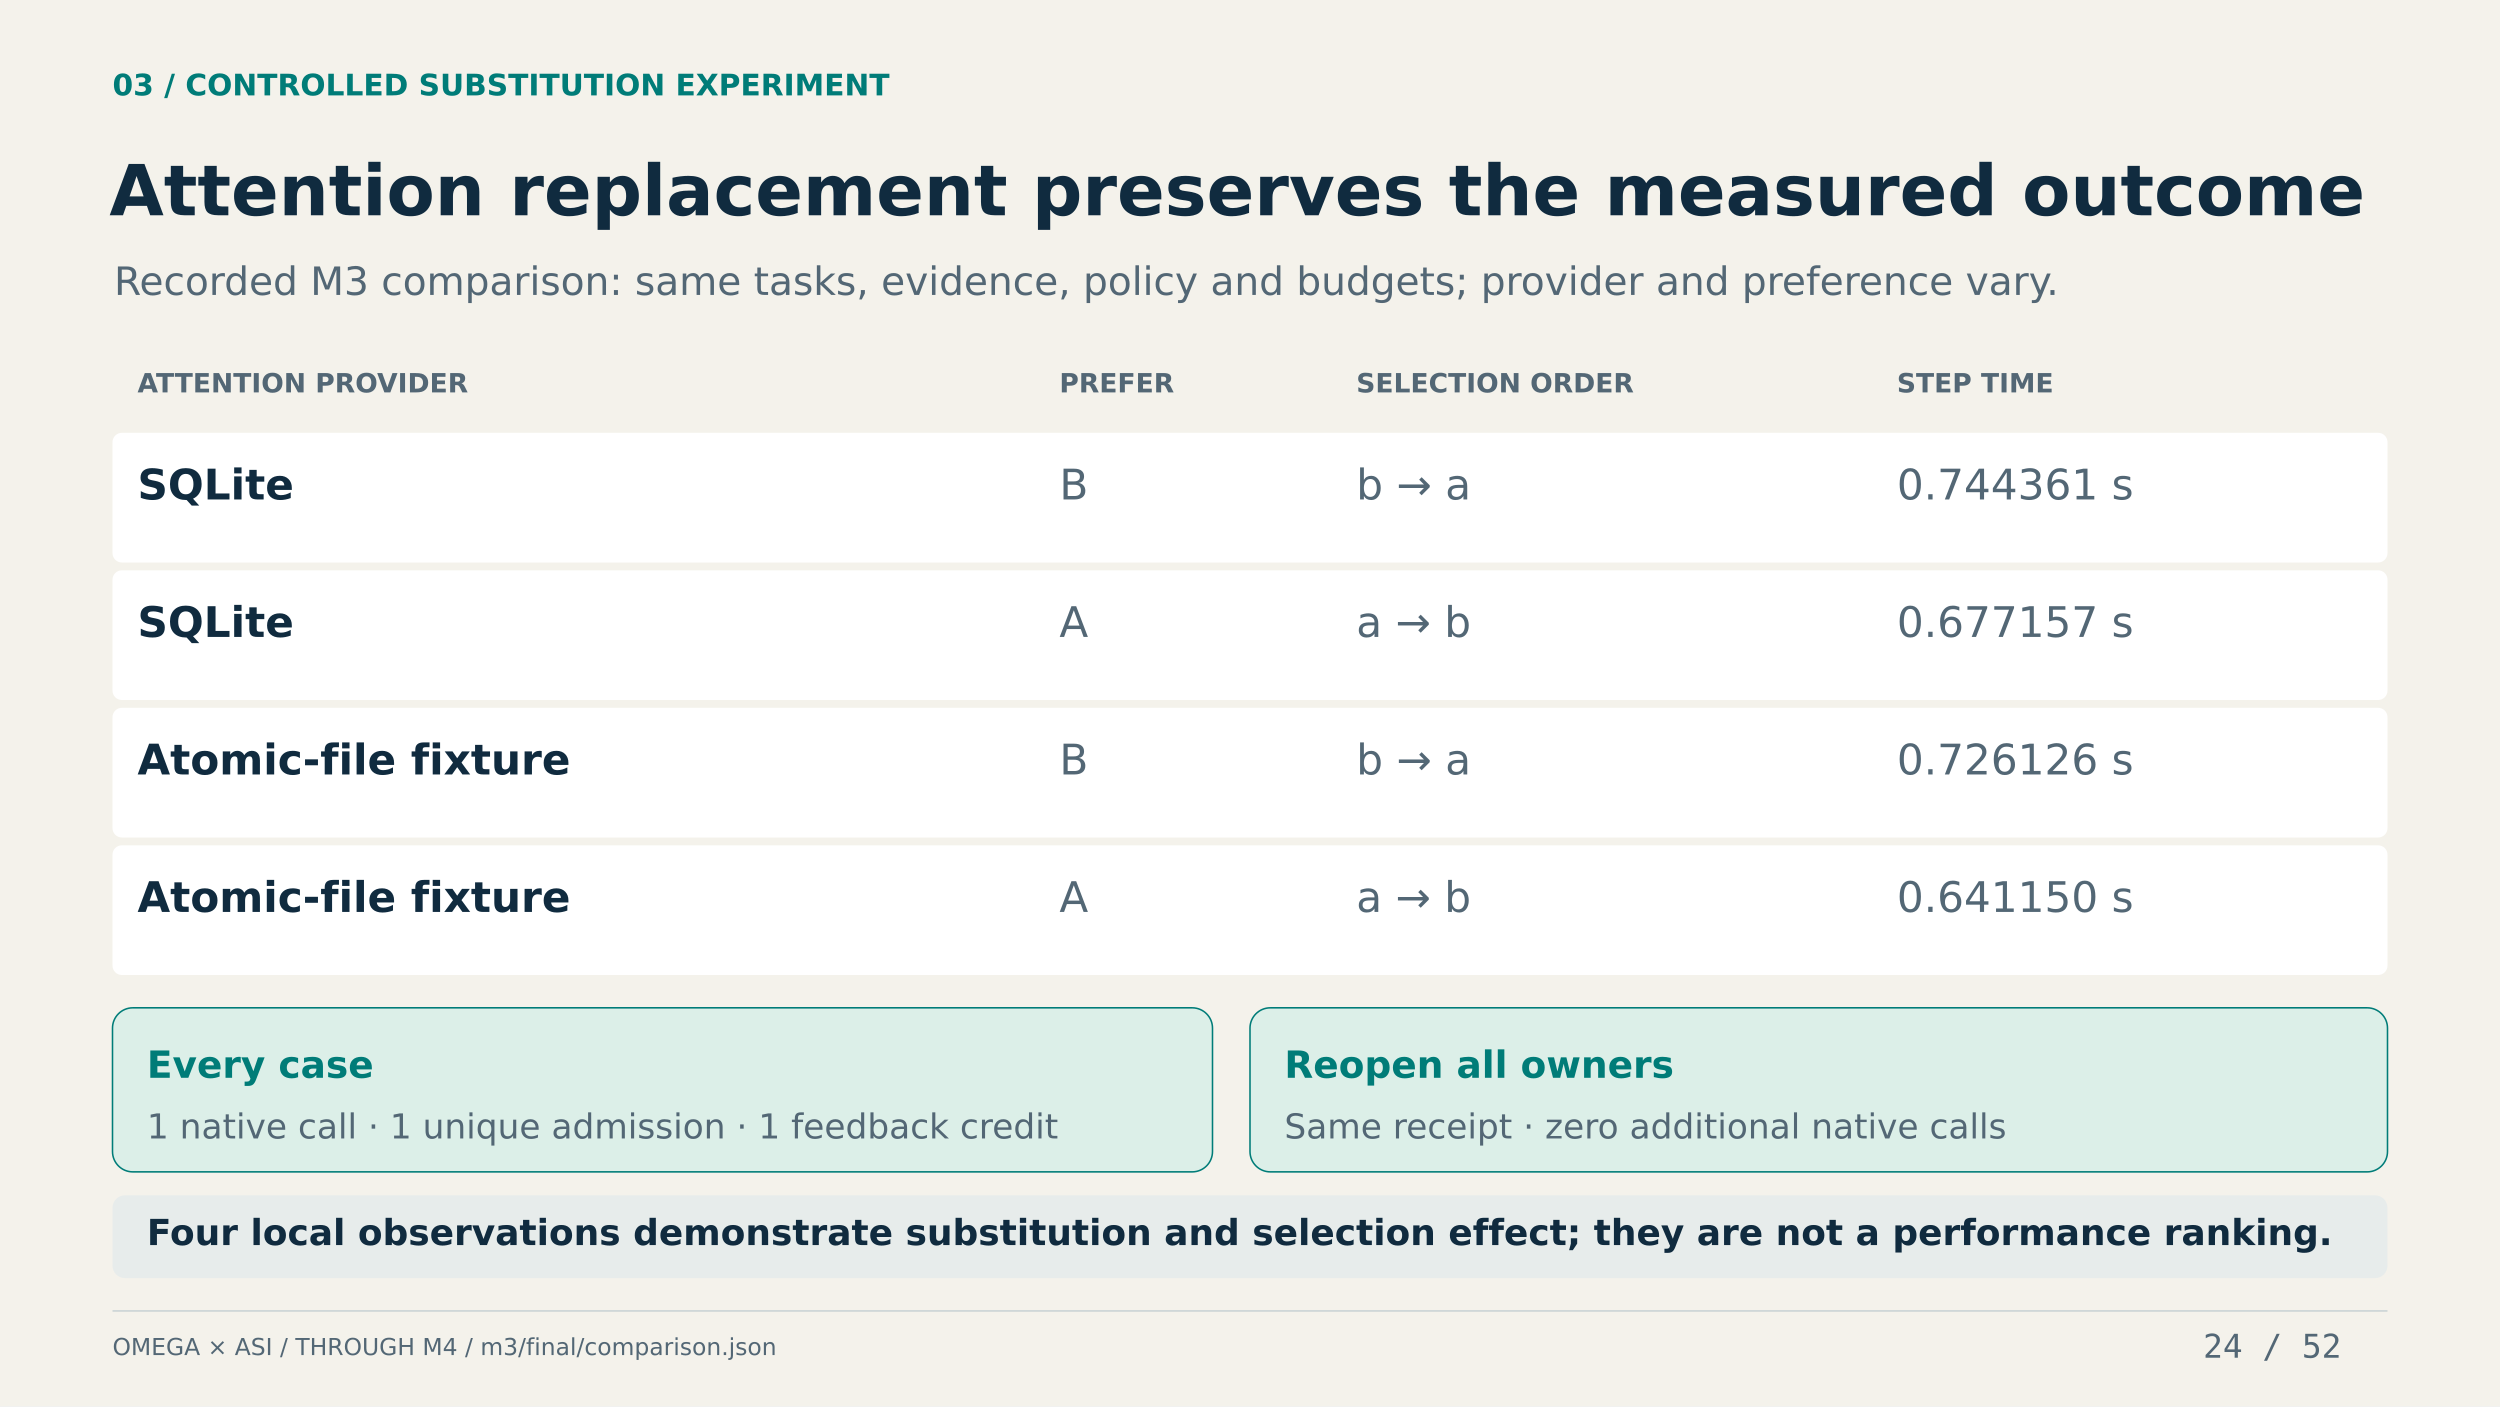
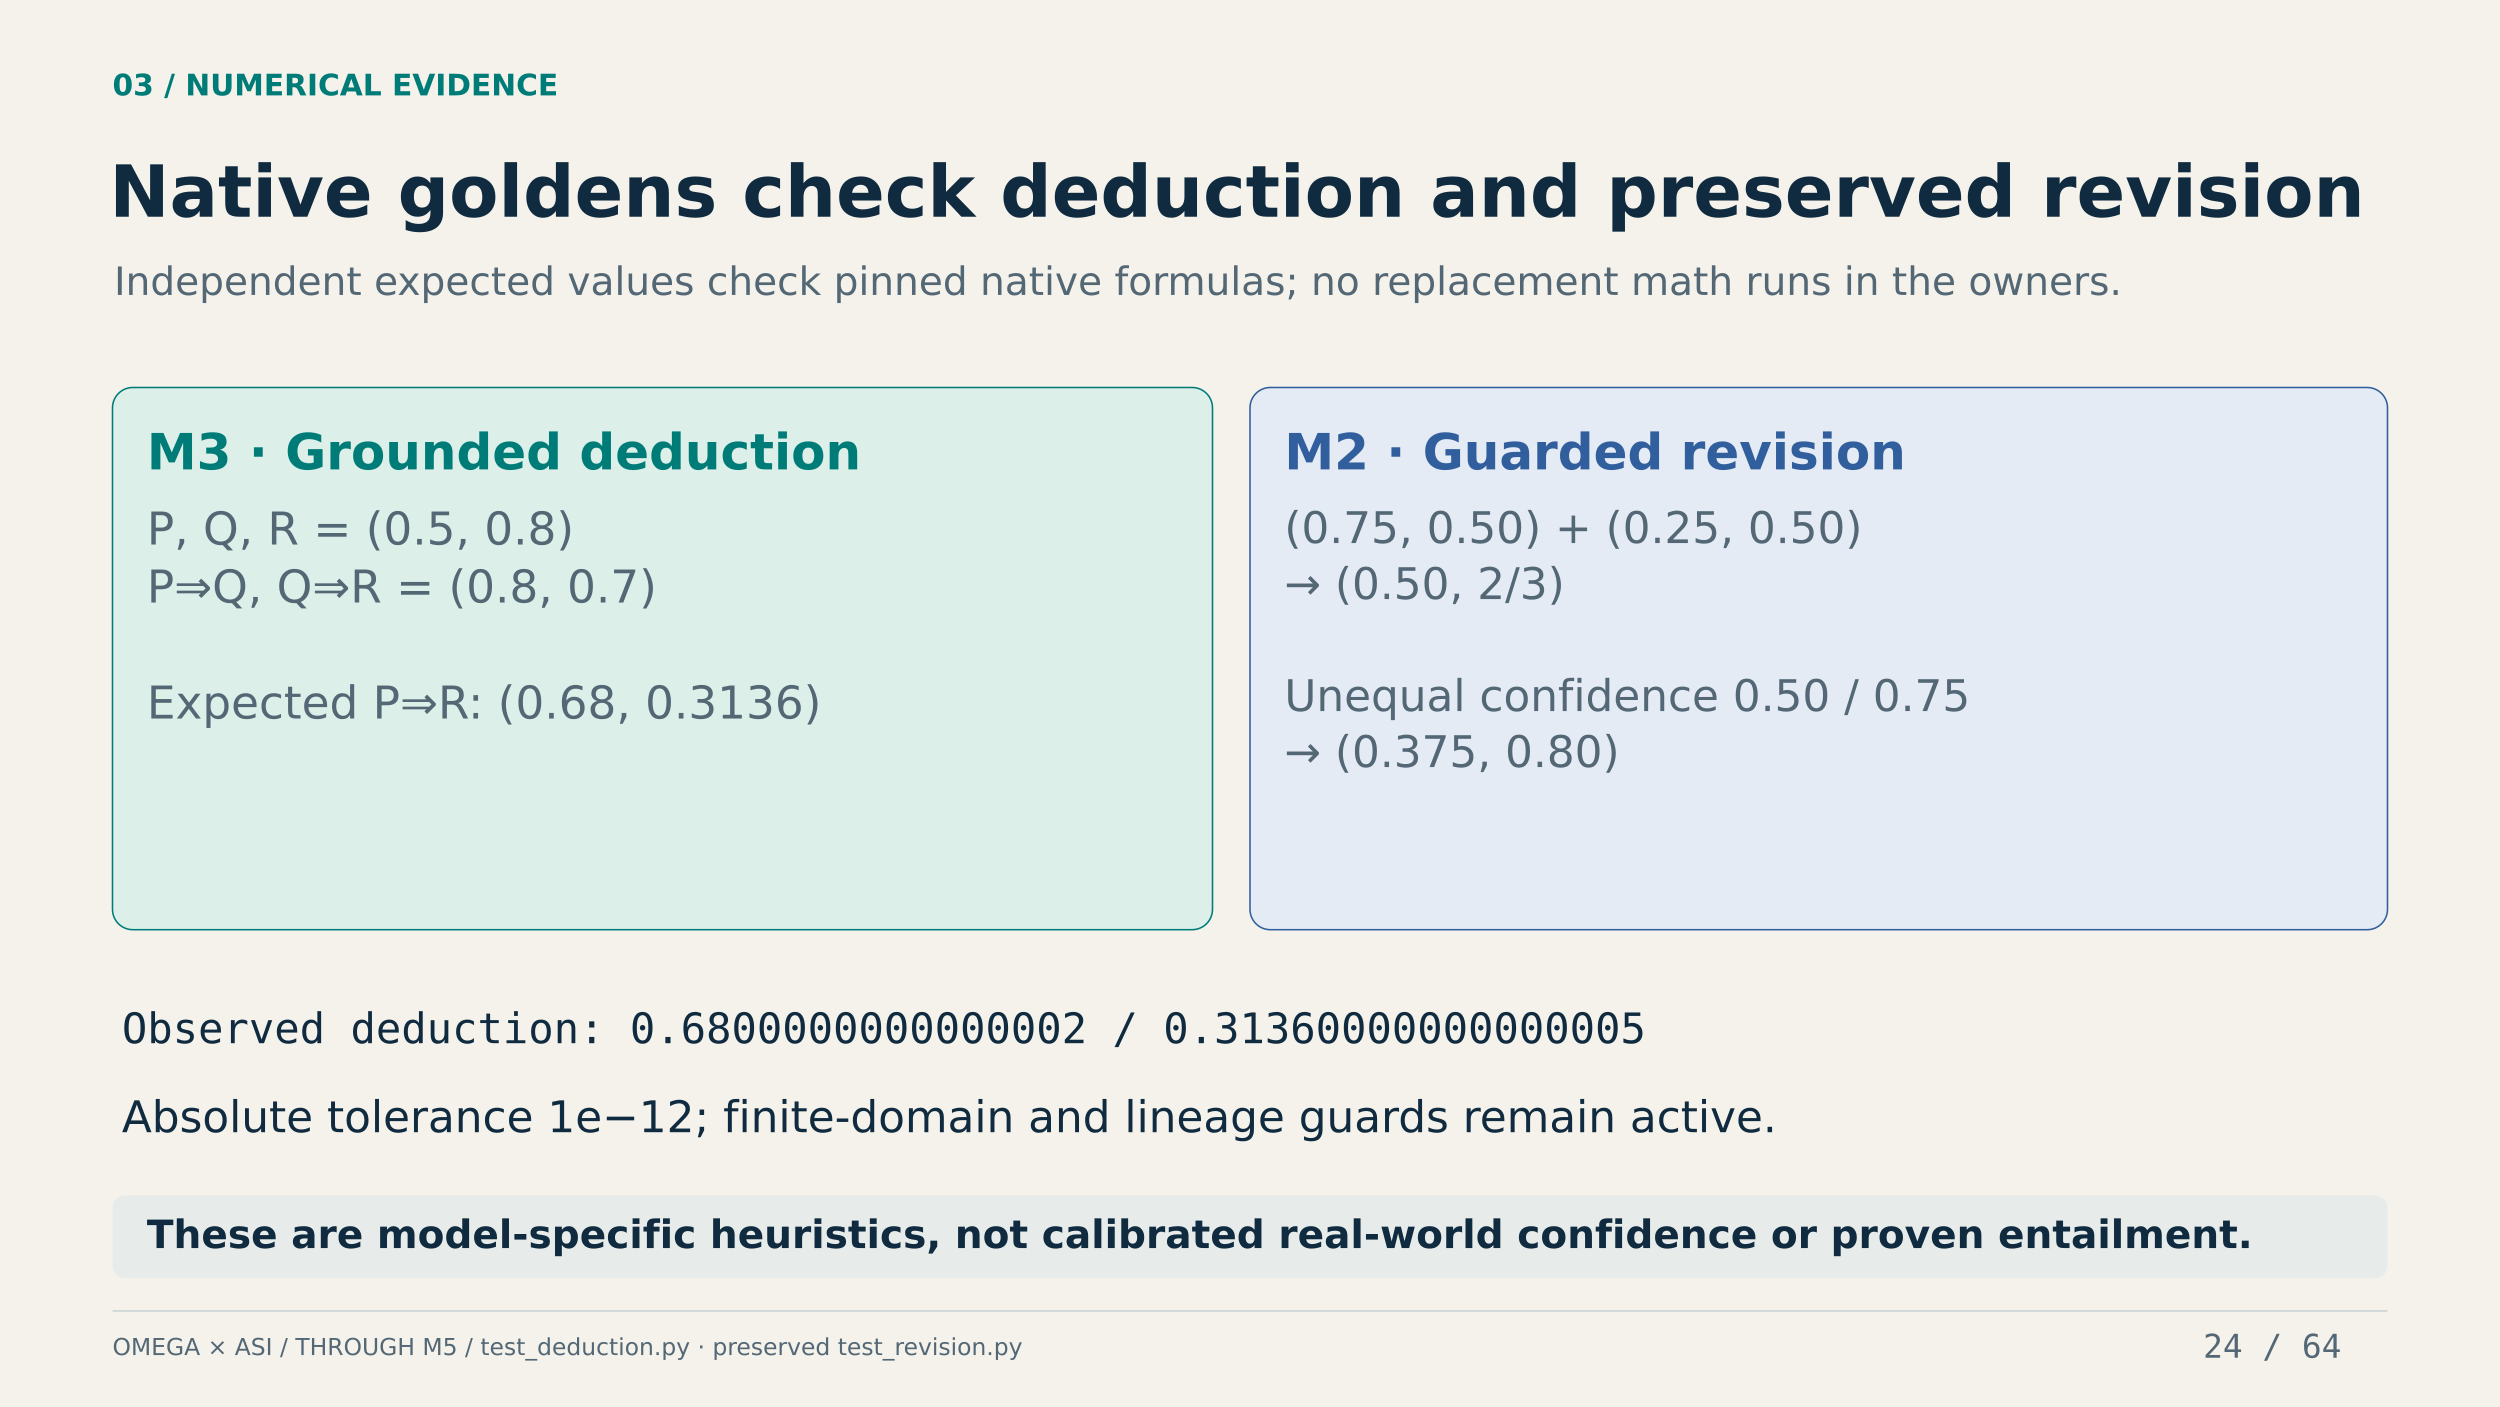
<svg xmlns="http://www.w3.org/2000/svg" width="1600" height="900" viewBox="0 0 1600 900" role="img" aria-labelledby="title desc">
  <rect width="1600" height="900" fill="#F4F2EB" />
-   <text x="72" y="61.05" font-family="DejaVu Sans" font-size="19" font-weight="700" fill="#007C78">03 / CONTROLLED SUBSTITUTION EXPERIMENT</text>
-   <text x="70" y="137.75" font-family="DejaVu Sans" font-size="45" font-weight="700" fill="#102B3F">Attention replacement preserves the measured outcome</text>
-   <text x="73" y="188.75" font-family="DejaVu Sans" font-size="25" font-weight="400" fill="#536775">Recorded M3 comparison: same tasks, evidence, policy and budgets; provider and preference vary.</text>
-   <text x="88" y="251.15" font-family="DejaVu Sans" font-size="17" font-weight="700" fill="#536775">ATTENTION PROVIDER</text>
-   <text x="678" y="251.15" font-family="DejaVu Sans" font-size="17" font-weight="700" fill="#536775">PREFER</text>
-   <text x="868" y="251.15" font-family="DejaVu Sans" font-size="17" font-weight="700" fill="#536775">SELECTION ORDER</text>
-   <text x="1214" y="251.15" font-family="DejaVu Sans" font-size="17" font-weight="700" fill="#536775">STEP TIME</text>
-   <rect x="72" y="277" width="1456" height="83" rx="6" fill="#FFFFFF" />
-   <text x="88" y="319.65" font-family="DejaVu Sans" font-size="27" font-weight="700" fill="#102B3F">SQLite</text>
-   <text x="678" y="319.65" font-family="DejaVu Sans" font-size="27" font-weight="400" fill="#536775">B</text>
-   <text x="868" y="319.65" font-family="DejaVu Sans" font-size="27" font-weight="400" fill="#536775">b → a</text>
-   <text x="1214" y="319.65" font-family="DejaVu Sans" font-size="27" font-weight="400" fill="#536775">0.744361 s</text>
-   <rect x="72" y="365" width="1456" height="83" rx="6" fill="#FFFFFF" />
-   <text x="88" y="407.65" font-family="DejaVu Sans" font-size="27" font-weight="700" fill="#102B3F">SQLite</text>
-   <text x="678" y="407.65" font-family="DejaVu Sans" font-size="27" font-weight="400" fill="#536775">A</text>
-   <text x="868" y="407.65" font-family="DejaVu Sans" font-size="27" font-weight="400" fill="#536775">a → b</text>
-   <text x="1214" y="407.65" font-family="DejaVu Sans" font-size="27" font-weight="400" fill="#536775">0.677157 s</text>
-   <rect x="72" y="453" width="1456" height="83" rx="6" fill="#FFFFFF" />
-   <text x="88" y="495.65" font-family="DejaVu Sans" font-size="27" font-weight="700" fill="#102B3F">Atomic-file fixture</text>
-   <text x="678" y="495.65" font-family="DejaVu Sans" font-size="27" font-weight="400" fill="#536775">B</text>
-   <text x="868" y="495.65" font-family="DejaVu Sans" font-size="27" font-weight="400" fill="#536775">b → a</text>
-   <text x="1214" y="495.65" font-family="DejaVu Sans" font-size="27" font-weight="400" fill="#536775">0.726126 s</text>
-   <rect x="72" y="541" width="1456" height="83" rx="6" fill="#FFFFFF" />
-   <text x="88" y="583.65" font-family="DejaVu Sans" font-size="27" font-weight="700" fill="#102B3F">Atomic-file fixture</text>
-   <text x="678" y="583.65" font-family="DejaVu Sans" font-size="27" font-weight="400" fill="#536775">A</text>
-   <text x="868" y="583.65" font-family="DejaVu Sans" font-size="27" font-weight="400" fill="#536775">a → b</text>
-   <text x="1214" y="583.65" font-family="DejaVu Sans" font-size="27" font-weight="400" fill="#536775">0.641150 s</text>
-   <rect x="72" y="645" width="704" height="105" rx="13" fill="#DCEFE8" stroke="#007C78" />
-   <text x="94" y="689.8" font-family="DejaVu Sans" font-size="24" font-weight="700" fill="#007C78">Every case</text>
-   <text x="94" y="728.62" font-family="DejaVu Sans" font-size="22" font-weight="400" fill="#536775">1 native call · 1 unique admission · 1 feedback credit</text>
-   <rect x="800" y="645" width="728" height="105" rx="13" fill="#DCEFE8" stroke="#007C78" />
-   <text x="822" y="689.8" font-family="DejaVu Sans" font-size="24" font-weight="700" fill="#007C78">Reopen all owners</text>
-   <text x="822" y="728.62" font-family="DejaVu Sans" font-size="22" font-weight="400" fill="#536775">Same receipt · zero additional native calls</text>
+   <text x="72" y="61.05" font-family="DejaVu Sans" font-size="19" font-weight="700" fill="#007C78">03 / NUMERICAL EVIDENCE</text>
+   <text x="70" y="138.7" font-family="DejaVu Sans" font-size="46" font-weight="700" fill="#102B3F">Native goldens check deduction and preserved revision</text>
+   <text x="73" y="188.75" font-family="DejaVu Sans" font-size="25" font-weight="400" fill="#536775">Independent expected values check pinned native formulas; no replacement math runs in the owners.</text>
+   <rect x="72" y="248" width="704" height="347" rx="13" fill="#DCEFE8" stroke="#007C78" />
+   <text x="94" y="300.4" font-family="DejaVu Sans" font-size="32" font-weight="700" fill="#007C78">M3 · Grounded deduction</text>
+   <text x="94" y="348.51" font-family="DejaVu Sans" font-size="29" font-weight="400" fill="#536775">P, Q, R = (0.5, 0.8)</text>
+   <text x="94" y="385.63" font-family="DejaVu Sans" font-size="29" font-weight="400" fill="#536775">P⇒Q, Q⇒R = (0.8, 0.7)</text>
+   <text x="94" y="422.75" font-family="DejaVu Sans" font-size="29" font-weight="400" fill="#536775" />
+   <text x="94" y="459.87" font-family="DejaVu Sans" font-size="29" font-weight="400" fill="#536775">Expected P⇒R: (0.68, 0.3136)</text>
+   <rect x="800" y="248" width="728" height="347" rx="13" fill="#E4EBF5" stroke="#315E9C" />
+   <text x="822" y="300.4" font-family="DejaVu Sans" font-size="32" font-weight="700" fill="#315E9C">M2 · Guarded revision</text>
+   <text x="822" y="347.56" font-family="DejaVu Sans" font-size="28" font-weight="400" fill="#536775">(0.75, 0.50) + (0.25, 0.50)</text>
+   <text x="822" y="383.4" font-family="DejaVu Sans" font-size="28" font-weight="400" fill="#536775">→ (0.50, 2/3)</text>
+   <text x="822" y="419.24" font-family="DejaVu Sans" font-size="28" font-weight="400" fill="#536775" />
+   <text x="822" y="455.08" font-family="DejaVu Sans" font-size="28" font-weight="400" fill="#536775">Unequal confidence 0.50 / 0.75</text>
+   <text x="822" y="490.92" font-family="DejaVu Sans" font-size="28" font-weight="400" fill="#536775">→ (0.375, 0.80)</text>
+   <text x="78" y="667.65" font-family="DejaVu Sans Mono" font-size="27" font-weight="400" fill="#102B3F">Observed deduction: 0.6800000000000002 / 0.31360000000000005</text>
+   <text x="78" y="724.6" font-family="DejaVu Sans" font-size="28" font-weight="400" fill="#102B3F">Absolute tolerance 1e−12; finite-domain and lineage guards remain active.</text>
  <rect x="72" y="765" width="1456" height="53" rx="8" fill="#E7ECEB" />
-   <text x="94" y="796.85" font-family="DejaVu Sans" font-size="23" font-weight="700" fill="#102B3F">Four local observations demonstrate substitution and selection effect; they are not a performance ranking.</text>
+   <text x="94" y="798.75" font-family="DejaVu Sans" font-size="25" font-weight="700" fill="#102B3F">These are model-specific heuristics, not calibrated real-world confidence or proven entailment.</text>
  <line x1="72" y1="839" x2="1528" y2="839" stroke="#C9D2D4" stroke-width="1" />
-   <text x="72" y="867.25" font-family="DejaVu Sans" font-size="15" font-weight="400" fill="#536775">OMEGA × ASI / THROUGH M4 / m3/final/comparison.json</text>
-   <text x="1410" y="868.95" font-family="DejaVu Sans Mono" font-size="21" font-weight="400" fill="#536775">24 / 52</text>
+   <text x="72" y="867.25" font-family="DejaVu Sans" font-size="15" font-weight="400" fill="#536775">OMEGA × ASI / THROUGH M5 / test_deduction.py · preserved test_revision.py</text>
+   <text x="1410" y="868.95" font-family="DejaVu Sans Mono" font-size="21" font-weight="400" fill="#536775">24 / 64</text>
</svg>
